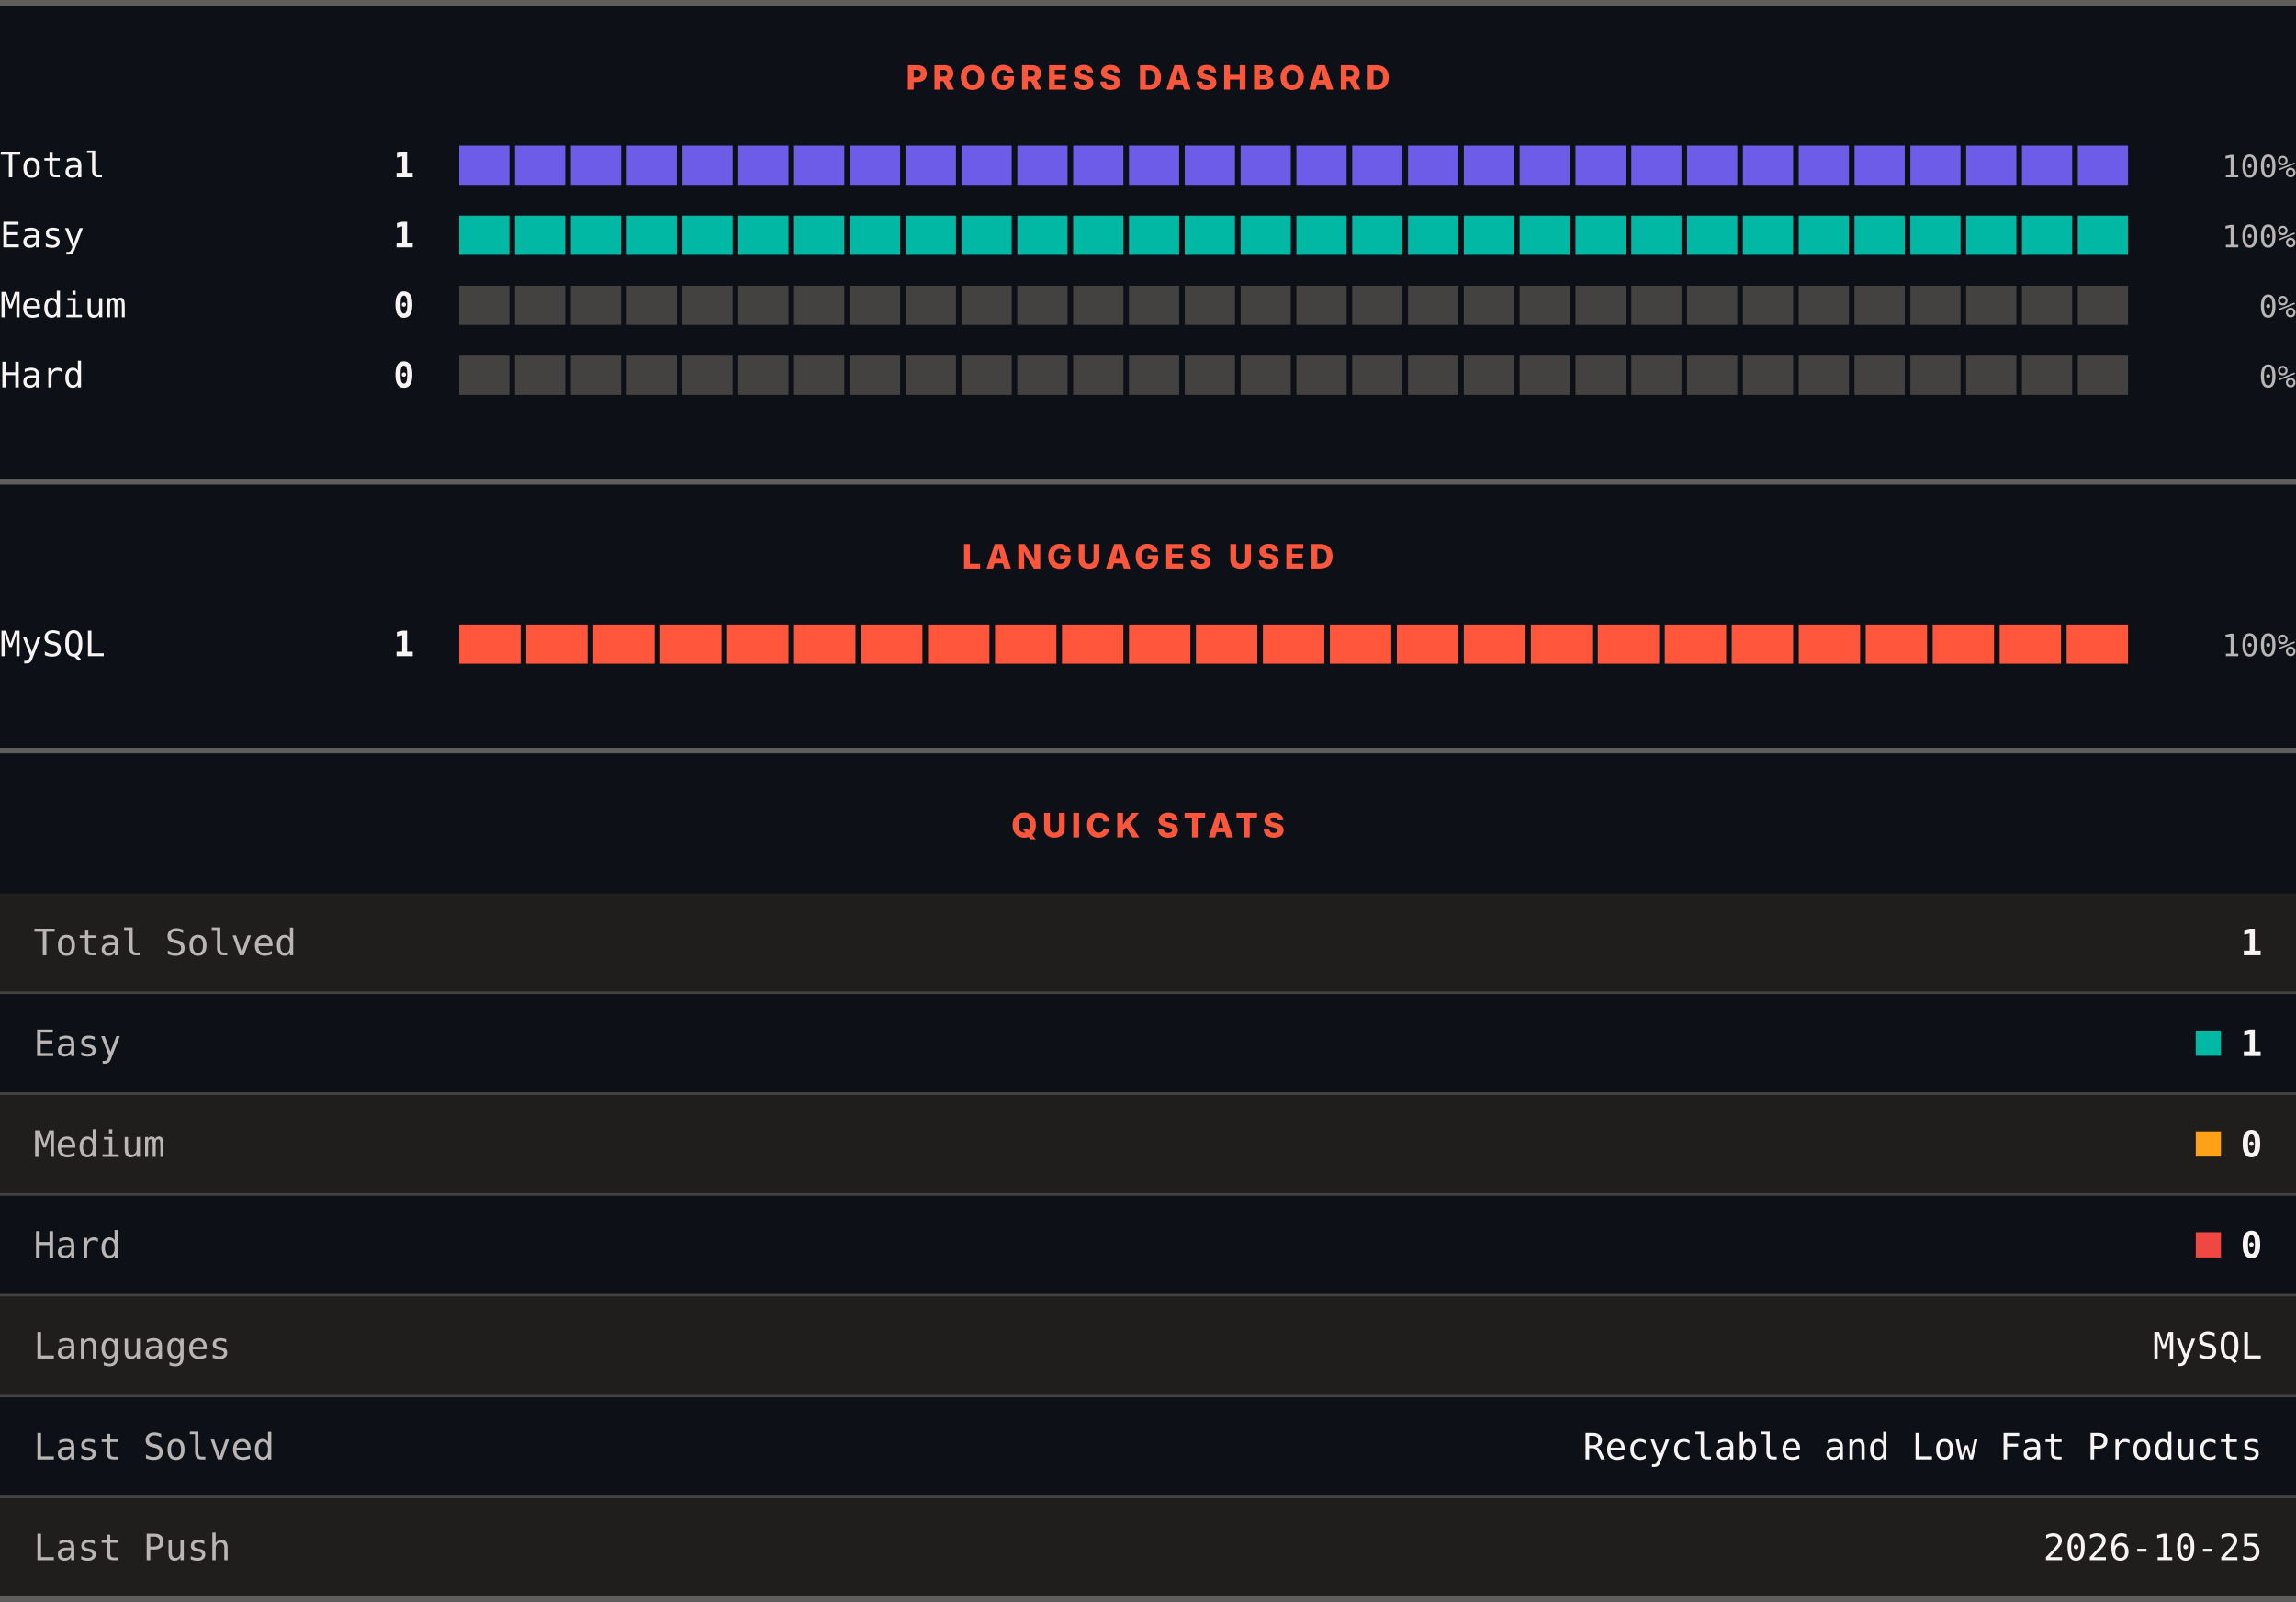
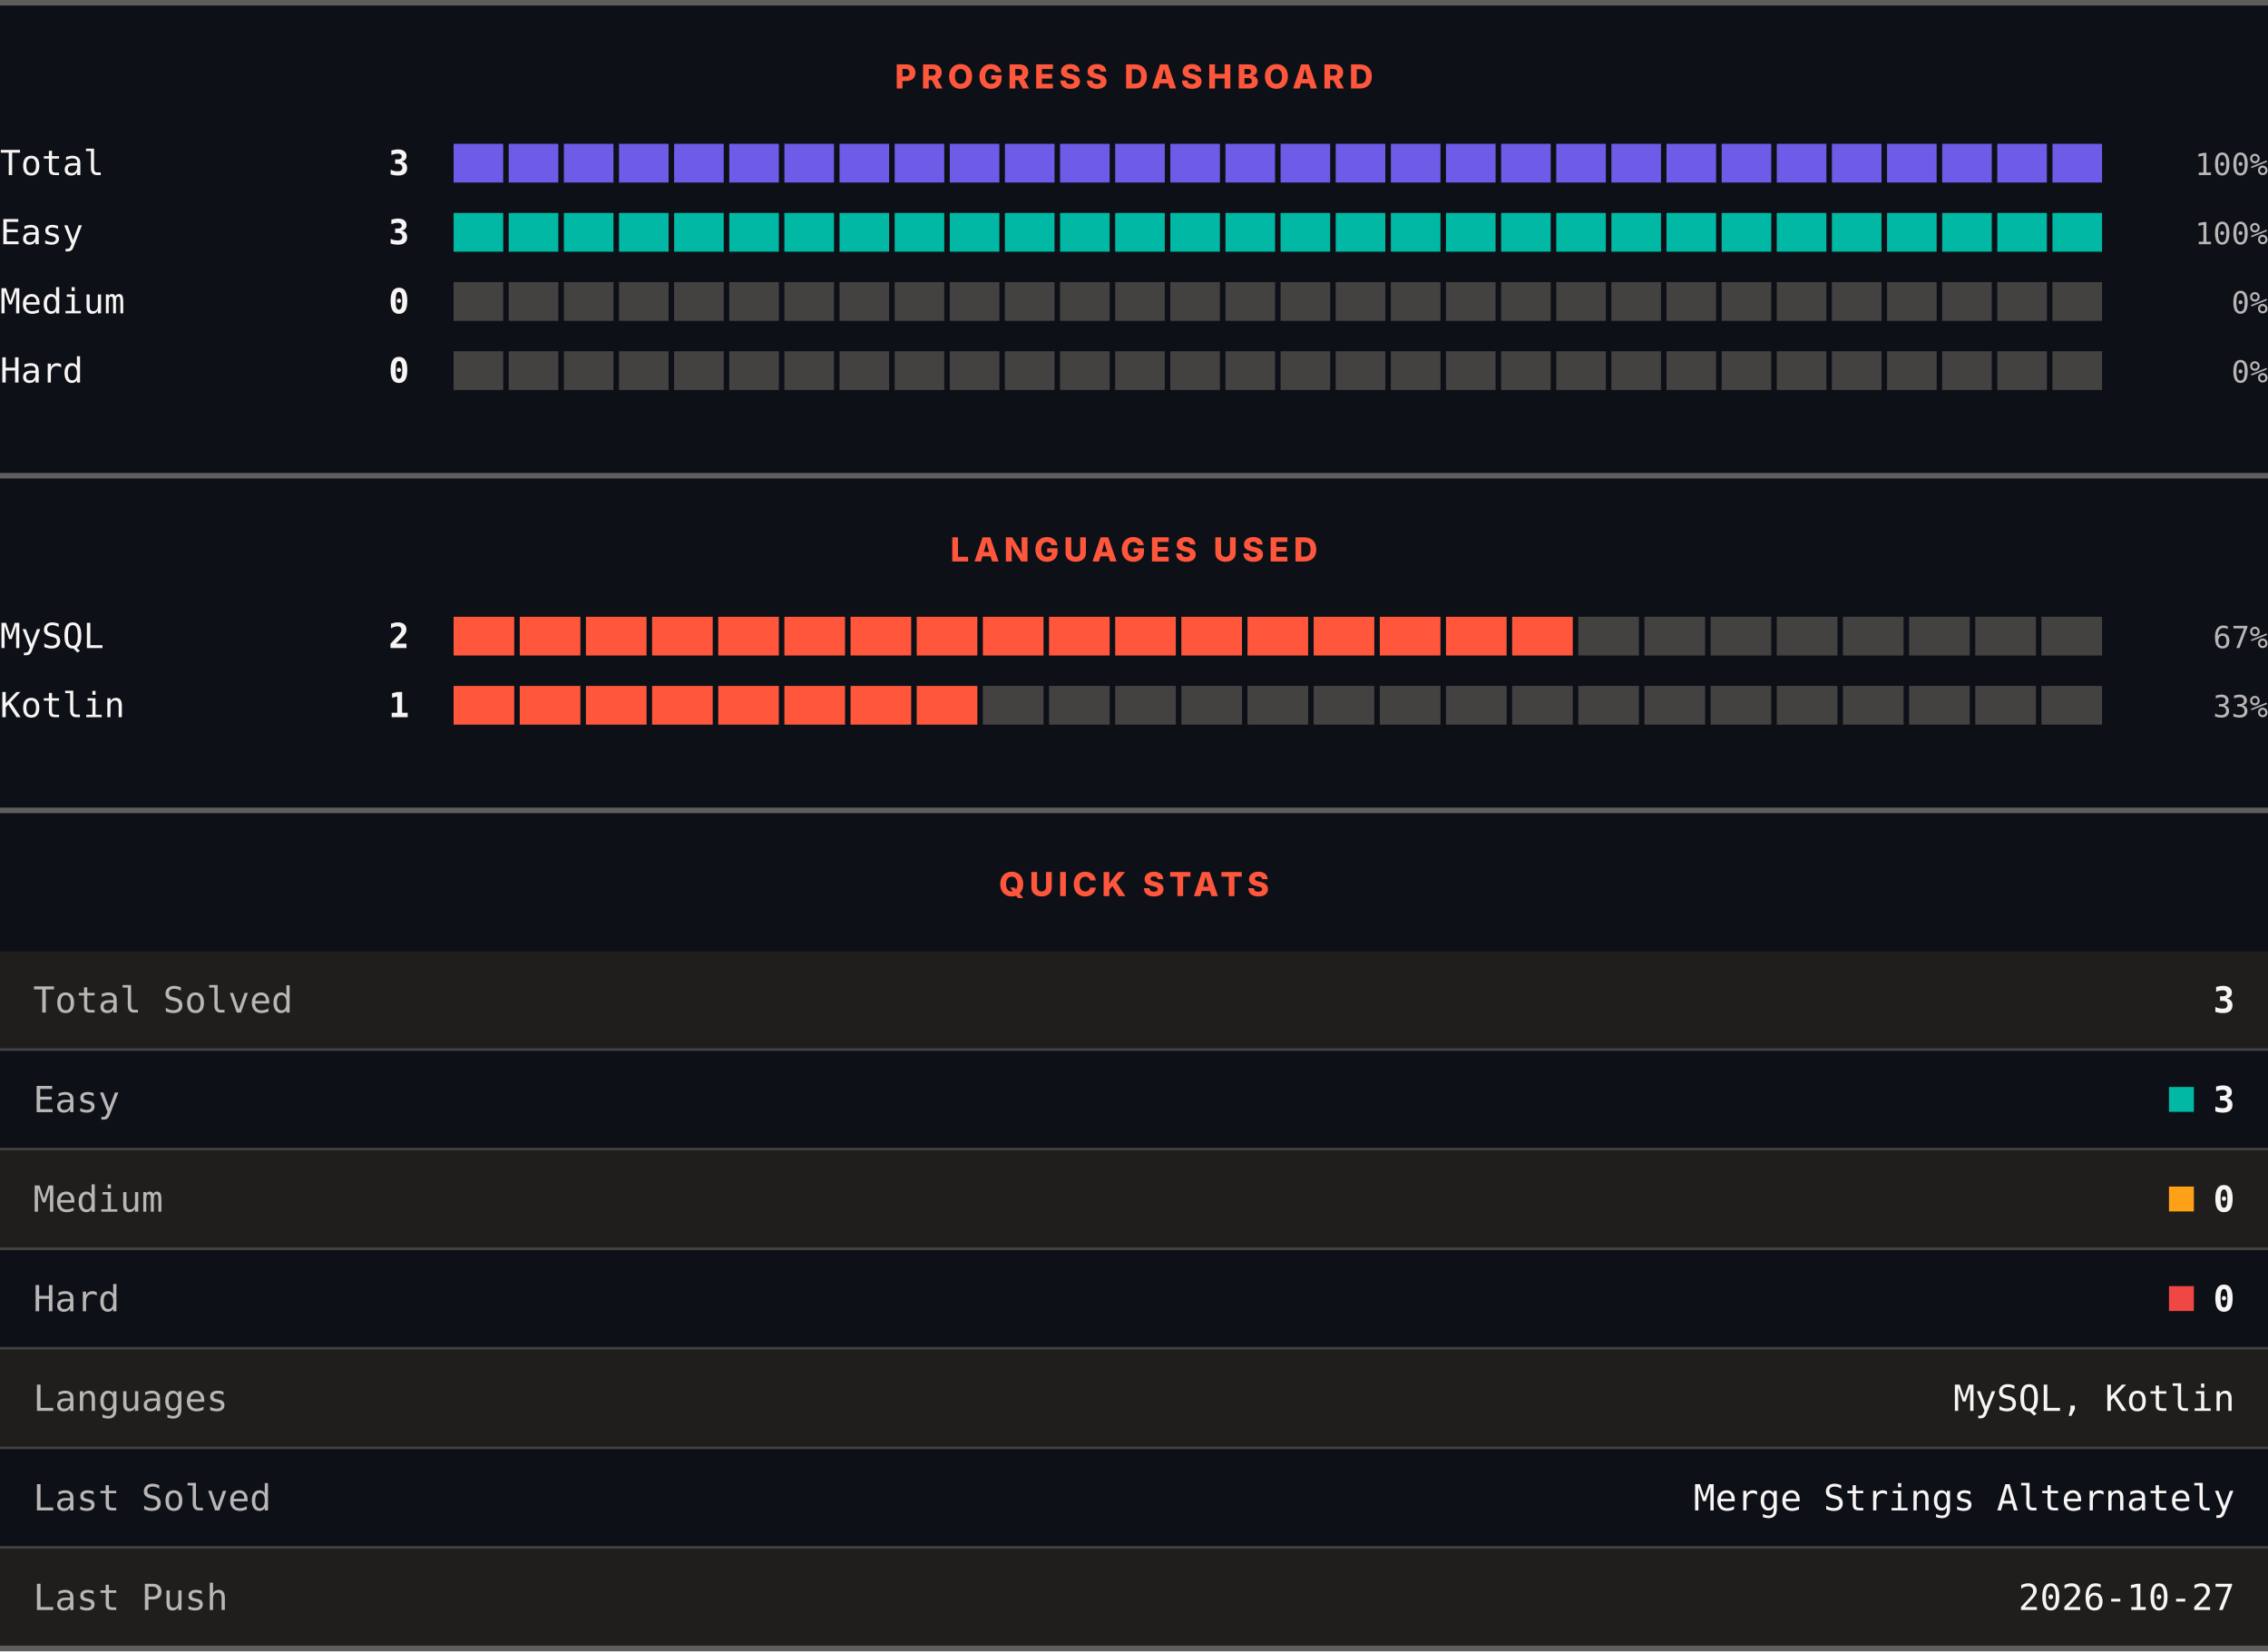
- <svg xmlns="http://www.w3.org/2000/svg" width="820" height="572" viewBox="0 0 820 572" role="img" aria-label="LeetCode progress, languages and quick stats">
-   <rect width="820" height="572" fill="#0d1117" />
+ <svg xmlns="http://www.w3.org/2000/svg" width="820" height="597" viewBox="0 0 820 597" role="img" aria-label="LeetCode progress, languages and quick stats">
+   <rect width="820" height="597" fill="#0d1117" />
  <rect x="0" y="0" width="820" height="2" fill="#605d5d" />
  <text x="410" y="32" text-anchor="middle" font-family="Archivo, system-ui, -apple-system, Segoe UI, sans-serif" font-size="12" font-weight="800" letter-spacing="1.68" fill="#ff563c">PROGRESS DASHBOARD</text>
  <text x="0" y="63.3" font-family="ui-monospace, SFMono-Regular, Menlo, Consolas, monospace" font-size="12.5" fill="#f8f4f4">Total</text>
-   <text x="148" y="63.3" text-anchor="end" font-family="ui-monospace, SFMono-Regular, Menlo, Consolas, monospace" font-size="12.5" font-weight="700" fill="#f8f4f4">1</text>
+   <text x="148" y="63.3" text-anchor="end" font-family="ui-monospace, SFMono-Regular, Menlo, Consolas, monospace" font-size="12.5" font-weight="700" fill="#f8f4f4">3</text>
  <rect x="164.00" y="52" width="17.93" height="14" fill="#6c5ce7" />
  <rect x="183.93" y="52" width="17.93" height="14" fill="#6c5ce7" />
  <rect x="203.87" y="52" width="17.93" height="14" fill="#6c5ce7" />
  <rect x="223.80" y="52" width="17.93" height="14" fill="#6c5ce7" />
  <rect x="243.73" y="52" width="17.93" height="14" fill="#6c5ce7" />
  <rect x="263.67" y="52" width="17.93" height="14" fill="#6c5ce7" />
  <rect x="283.60" y="52" width="17.93" height="14" fill="#6c5ce7" />
  <rect x="303.53" y="52" width="17.93" height="14" fill="#6c5ce7" />
  <rect x="323.47" y="52" width="17.93" height="14" fill="#6c5ce7" />
  <rect x="343.40" y="52" width="17.93" height="14" fill="#6c5ce7" />
  <rect x="363.33" y="52" width="17.93" height="14" fill="#6c5ce7" />
  <rect x="383.27" y="52" width="17.93" height="14" fill="#6c5ce7" />
  <rect x="403.20" y="52" width="17.93" height="14" fill="#6c5ce7" />
  <rect x="423.13" y="52" width="17.93" height="14" fill="#6c5ce7" />
  <rect x="443.07" y="52" width="17.93" height="14" fill="#6c5ce7" />
  <rect x="463.00" y="52" width="17.93" height="14" fill="#6c5ce7" />
  <rect x="482.93" y="52" width="17.93" height="14" fill="#6c5ce7" />
  <rect x="502.87" y="52" width="17.93" height="14" fill="#6c5ce7" />
  <rect x="522.80" y="52" width="17.93" height="14" fill="#6c5ce7" />
  <rect x="542.73" y="52" width="17.93" height="14" fill="#6c5ce7" />
  <rect x="562.67" y="52" width="17.93" height="14" fill="#6c5ce7" />
  <rect x="582.60" y="52" width="17.93" height="14" fill="#6c5ce7" />
  <rect x="602.53" y="52" width="17.93" height="14" fill="#6c5ce7" />
  <rect x="622.47" y="52" width="17.93" height="14" fill="#6c5ce7" />
  <rect x="642.40" y="52" width="17.93" height="14" fill="#6c5ce7" />
  <rect x="662.33" y="52" width="17.93" height="14" fill="#6c5ce7" />
  <rect x="682.27" y="52" width="17.93" height="14" fill="#6c5ce7" />
  <rect x="702.20" y="52" width="17.93" height="14" fill="#6c5ce7" />
  <rect x="722.13" y="52" width="17.93" height="14" fill="#6c5ce7" />
  <rect x="742.07" y="52" width="17.93" height="14" fill="#6c5ce7" />
  <text x="820" y="63.3" text-anchor="end" font-family="ui-monospace, SFMono-Regular, Menlo, Consolas, monospace" font-size="11" fill="#bab6b6">100%</text>
  <text x="0" y="88.3" font-family="ui-monospace, SFMono-Regular, Menlo, Consolas, monospace" font-size="12.5" fill="#f8f4f4">Easy</text>
-   <text x="148" y="88.3" text-anchor="end" font-family="ui-monospace, SFMono-Regular, Menlo, Consolas, monospace" font-size="12.5" font-weight="700" fill="#f8f4f4">1</text>
+   <text x="148" y="88.3" text-anchor="end" font-family="ui-monospace, SFMono-Regular, Menlo, Consolas, monospace" font-size="12.5" font-weight="700" fill="#f8f4f4">3</text>
  <rect x="164.00" y="77" width="17.93" height="14" fill="#00b8a3" />
  <rect x="183.93" y="77" width="17.93" height="14" fill="#00b8a3" />
  <rect x="203.87" y="77" width="17.93" height="14" fill="#00b8a3" />
  <rect x="223.80" y="77" width="17.93" height="14" fill="#00b8a3" />
  <rect x="243.73" y="77" width="17.93" height="14" fill="#00b8a3" />
  <rect x="263.67" y="77" width="17.93" height="14" fill="#00b8a3" />
  <rect x="283.60" y="77" width="17.93" height="14" fill="#00b8a3" />
  <rect x="303.53" y="77" width="17.93" height="14" fill="#00b8a3" />
  <rect x="323.47" y="77" width="17.93" height="14" fill="#00b8a3" />
  <rect x="343.40" y="77" width="17.93" height="14" fill="#00b8a3" />
  <rect x="363.33" y="77" width="17.93" height="14" fill="#00b8a3" />
  <rect x="383.27" y="77" width="17.93" height="14" fill="#00b8a3" />
  <rect x="403.20" y="77" width="17.93" height="14" fill="#00b8a3" />
  <rect x="423.13" y="77" width="17.93" height="14" fill="#00b8a3" />
  <rect x="443.07" y="77" width="17.93" height="14" fill="#00b8a3" />
  <rect x="463.00" y="77" width="17.93" height="14" fill="#00b8a3" />
  <rect x="482.93" y="77" width="17.93" height="14" fill="#00b8a3" />
  <rect x="502.87" y="77" width="17.93" height="14" fill="#00b8a3" />
  <rect x="522.80" y="77" width="17.93" height="14" fill="#00b8a3" />
  <rect x="542.73" y="77" width="17.93" height="14" fill="#00b8a3" />
  <rect x="562.67" y="77" width="17.93" height="14" fill="#00b8a3" />
  <rect x="582.60" y="77" width="17.93" height="14" fill="#00b8a3" />
  <rect x="602.53" y="77" width="17.93" height="14" fill="#00b8a3" />
  <rect x="622.47" y="77" width="17.93" height="14" fill="#00b8a3" />
  <rect x="642.40" y="77" width="17.93" height="14" fill="#00b8a3" />
  <rect x="662.33" y="77" width="17.93" height="14" fill="#00b8a3" />
  <rect x="682.27" y="77" width="17.93" height="14" fill="#00b8a3" />
  <rect x="702.20" y="77" width="17.93" height="14" fill="#00b8a3" />
  <rect x="722.13" y="77" width="17.93" height="14" fill="#00b8a3" />
  <rect x="742.07" y="77" width="17.93" height="14" fill="#00b8a3" />
  <text x="820" y="88.3" text-anchor="end" font-family="ui-monospace, SFMono-Regular, Menlo, Consolas, monospace" font-size="11" fill="#bab6b6">100%</text>
  <text x="0" y="113.3" font-family="ui-monospace, SFMono-Regular, Menlo, Consolas, monospace" font-size="12.5" fill="#f8f4f4">Medium</text>
  <text x="148" y="113.3" text-anchor="end" font-family="ui-monospace, SFMono-Regular, Menlo, Consolas, monospace" font-size="12.5" font-weight="700" fill="#f8f4f4">0</text>
  <rect x="164.00" y="102" width="17.93" height="14" fill="#444141" />
  <rect x="183.93" y="102" width="17.93" height="14" fill="#444141" />
  <rect x="203.87" y="102" width="17.93" height="14" fill="#444141" />
  <rect x="223.80" y="102" width="17.93" height="14" fill="#444141" />
  <rect x="243.73" y="102" width="17.93" height="14" fill="#444141" />
  <rect x="263.67" y="102" width="17.93" height="14" fill="#444141" />
  <rect x="283.60" y="102" width="17.93" height="14" fill="#444141" />
  <rect x="303.53" y="102" width="17.93" height="14" fill="#444141" />
  <rect x="323.47" y="102" width="17.93" height="14" fill="#444141" />
  <rect x="343.40" y="102" width="17.93" height="14" fill="#444141" />
  <rect x="363.33" y="102" width="17.93" height="14" fill="#444141" />
  <rect x="383.27" y="102" width="17.93" height="14" fill="#444141" />
  <rect x="403.20" y="102" width="17.93" height="14" fill="#444141" />
  <rect x="423.13" y="102" width="17.93" height="14" fill="#444141" />
  <rect x="443.07" y="102" width="17.93" height="14" fill="#444141" />
  <rect x="463.00" y="102" width="17.93" height="14" fill="#444141" />
  <rect x="482.93" y="102" width="17.93" height="14" fill="#444141" />
  <rect x="502.87" y="102" width="17.93" height="14" fill="#444141" />
  <rect x="522.80" y="102" width="17.93" height="14" fill="#444141" />
  <rect x="542.73" y="102" width="17.93" height="14" fill="#444141" />
  <rect x="562.67" y="102" width="17.93" height="14" fill="#444141" />
  <rect x="582.60" y="102" width="17.93" height="14" fill="#444141" />
  <rect x="602.53" y="102" width="17.93" height="14" fill="#444141" />
  <rect x="622.47" y="102" width="17.93" height="14" fill="#444141" />
  <rect x="642.40" y="102" width="17.93" height="14" fill="#444141" />
  <rect x="662.33" y="102" width="17.93" height="14" fill="#444141" />
  <rect x="682.27" y="102" width="17.93" height="14" fill="#444141" />
  <rect x="702.20" y="102" width="17.93" height="14" fill="#444141" />
  <rect x="722.13" y="102" width="17.93" height="14" fill="#444141" />
  <rect x="742.07" y="102" width="17.93" height="14" fill="#444141" />
  <text x="820" y="113.3" text-anchor="end" font-family="ui-monospace, SFMono-Regular, Menlo, Consolas, monospace" font-size="11" fill="#bab6b6">0%</text>
  <text x="0" y="138.3" font-family="ui-monospace, SFMono-Regular, Menlo, Consolas, monospace" font-size="12.5" fill="#f8f4f4">Hard</text>
  <text x="148" y="138.3" text-anchor="end" font-family="ui-monospace, SFMono-Regular, Menlo, Consolas, monospace" font-size="12.5" font-weight="700" fill="#f8f4f4">0</text>
  <rect x="164.00" y="127" width="17.93" height="14" fill="#444141" />
  <rect x="183.93" y="127" width="17.93" height="14" fill="#444141" />
  <rect x="203.87" y="127" width="17.93" height="14" fill="#444141" />
  <rect x="223.80" y="127" width="17.93" height="14" fill="#444141" />
  <rect x="243.73" y="127" width="17.93" height="14" fill="#444141" />
  <rect x="263.67" y="127" width="17.93" height="14" fill="#444141" />
  <rect x="283.60" y="127" width="17.93" height="14" fill="#444141" />
  <rect x="303.53" y="127" width="17.93" height="14" fill="#444141" />
  <rect x="323.47" y="127" width="17.93" height="14" fill="#444141" />
  <rect x="343.40" y="127" width="17.93" height="14" fill="#444141" />
  <rect x="363.33" y="127" width="17.93" height="14" fill="#444141" />
  <rect x="383.27" y="127" width="17.93" height="14" fill="#444141" />
  <rect x="403.20" y="127" width="17.93" height="14" fill="#444141" />
  <rect x="423.13" y="127" width="17.93" height="14" fill="#444141" />
  <rect x="443.07" y="127" width="17.93" height="14" fill="#444141" />
  <rect x="463.00" y="127" width="17.93" height="14" fill="#444141" />
  <rect x="482.93" y="127" width="17.93" height="14" fill="#444141" />
  <rect x="502.87" y="127" width="17.93" height="14" fill="#444141" />
  <rect x="522.80" y="127" width="17.93" height="14" fill="#444141" />
  <rect x="542.73" y="127" width="17.93" height="14" fill="#444141" />
  <rect x="562.67" y="127" width="17.93" height="14" fill="#444141" />
  <rect x="582.60" y="127" width="17.93" height="14" fill="#444141" />
  <rect x="602.53" y="127" width="17.93" height="14" fill="#444141" />
  <rect x="622.47" y="127" width="17.93" height="14" fill="#444141" />
  <rect x="642.40" y="127" width="17.93" height="14" fill="#444141" />
  <rect x="662.33" y="127" width="17.93" height="14" fill="#444141" />
  <rect x="682.27" y="127" width="17.93" height="14" fill="#444141" />
  <rect x="702.20" y="127" width="17.93" height="14" fill="#444141" />
  <rect x="722.13" y="127" width="17.93" height="14" fill="#444141" />
  <rect x="742.07" y="127" width="17.93" height="14" fill="#444141" />
  <text x="820" y="138.3" text-anchor="end" font-family="ui-monospace, SFMono-Regular, Menlo, Consolas, monospace" font-size="11" fill="#bab6b6">0%</text>
  <rect x="0" y="171" width="820" height="2" fill="#605d5d" />
  <text x="410" y="203" text-anchor="middle" font-family="Archivo, system-ui, -apple-system, Segoe UI, sans-serif" font-size="12" font-weight="800" letter-spacing="1.68" fill="#ff563c">LANGUAGES USED</text>
  <text x="0" y="234.3" font-family="ui-monospace, SFMono-Regular, Menlo, Consolas, monospace" font-size="12.5" fill="#f8f4f4">MySQL</text>
-   <text x="148" y="234.3" text-anchor="end" font-family="ui-monospace, SFMono-Regular, Menlo, Consolas, monospace" font-size="12.5" font-weight="700" fill="#f8f4f4">1</text>
+   <text x="148" y="234.3" text-anchor="end" font-family="ui-monospace, SFMono-Regular, Menlo, Consolas, monospace" font-size="12.5" font-weight="700" fill="#f8f4f4">2</text>
  <rect x="164.00" y="223" width="21.92" height="14" fill="#ff563c" />
  <rect x="187.92" y="223" width="21.92" height="14" fill="#ff563c" />
  <rect x="211.84" y="223" width="21.92" height="14" fill="#ff563c" />
  <rect x="235.76" y="223" width="21.92" height="14" fill="#ff563c" />
  <rect x="259.68" y="223" width="21.92" height="14" fill="#ff563c" />
  <rect x="283.60" y="223" width="21.92" height="14" fill="#ff563c" />
  <rect x="307.52" y="223" width="21.92" height="14" fill="#ff563c" />
  <rect x="331.44" y="223" width="21.92" height="14" fill="#ff563c" />
  <rect x="355.36" y="223" width="21.92" height="14" fill="#ff563c" />
  <rect x="379.28" y="223" width="21.92" height="14" fill="#ff563c" />
  <rect x="403.20" y="223" width="21.92" height="14" fill="#ff563c" />
  <rect x="427.12" y="223" width="21.92" height="14" fill="#ff563c" />
  <rect x="451.04" y="223" width="21.92" height="14" fill="#ff563c" />
  <rect x="474.96" y="223" width="21.92" height="14" fill="#ff563c" />
  <rect x="498.88" y="223" width="21.92" height="14" fill="#ff563c" />
  <rect x="522.80" y="223" width="21.92" height="14" fill="#ff563c" />
  <rect x="546.72" y="223" width="21.92" height="14" fill="#ff563c" />
-   <rect x="570.64" y="223" width="21.92" height="14" fill="#ff563c" />
-   <rect x="594.56" y="223" width="21.92" height="14" fill="#ff563c" />
-   <rect x="618.48" y="223" width="21.92" height="14" fill="#ff563c" />
-   <rect x="642.40" y="223" width="21.92" height="14" fill="#ff563c" />
-   <rect x="666.32" y="223" width="21.92" height="14" fill="#ff563c" />
-   <rect x="690.24" y="223" width="21.92" height="14" fill="#ff563c" />
-   <rect x="714.16" y="223" width="21.92" height="14" fill="#ff563c" />
-   <rect x="738.08" y="223" width="21.92" height="14" fill="#ff563c" />
-   <text x="820" y="234.3" text-anchor="end" font-family="ui-monospace, SFMono-Regular, Menlo, Consolas, monospace" font-size="11" fill="#bab6b6">100%</text>
-   <rect x="0" y="267" width="820" height="2" fill="#605d5d" />
-   <text x="410" y="299" text-anchor="middle" font-family="Archivo, system-ui, -apple-system, Segoe UI, sans-serif" font-size="12" font-weight="800" letter-spacing="1.68" fill="#ff563c">QUICK STATS</text>
-   <rect x="0" y="319" width="820" height="35" fill="#201e1d" />
-   <text x="12" y="341.1" font-family="ui-monospace, SFMono-Regular, Menlo, Consolas, monospace" font-size="13" fill="#bab6b6">Total Solved</text>
-   <text x="808" y="341.1" text-anchor="end" font-family="ui-monospace, SFMono-Regular, Menlo, Consolas, monospace" font-size="13" font-weight="700" fill="#f8f4f4">1</text>
-   <rect x="0" y="354" width="820" height="1" fill="#444141" />
-   <rect x="0" y="355" width="820" height="35" fill="#0d1117" />
-   <text x="12" y="377.1" font-family="ui-monospace, SFMono-Regular, Menlo, Consolas, monospace" font-size="13" fill="#bab6b6">Easy</text>
-   <rect x="784.2" y="368" width="9" height="9" fill="#00b8a3" />
-   <text x="808" y="377.1" text-anchor="end" font-family="ui-monospace, SFMono-Regular, Menlo, Consolas, monospace" font-size="13" font-weight="700" fill="#f8f4f4">1</text>
-   <rect x="0" y="390" width="820" height="1" fill="#444141" />
-   <rect x="0" y="391" width="820" height="35" fill="#201e1d" />
-   <text x="12" y="413.1" font-family="ui-monospace, SFMono-Regular, Menlo, Consolas, monospace" font-size="13" fill="#bab6b6">Medium</text>
-   <rect x="784.2" y="404" width="9" height="9" fill="#ffa116" />
-   <text x="808" y="413.1" text-anchor="end" font-family="ui-monospace, SFMono-Regular, Menlo, Consolas, monospace" font-size="13" font-weight="700" fill="#f8f4f4">0</text>
-   <rect x="0" y="426" width="820" height="1" fill="#444141" />
-   <rect x="0" y="427" width="820" height="35" fill="#0d1117" />
-   <text x="12" y="449.1" font-family="ui-monospace, SFMono-Regular, Menlo, Consolas, monospace" font-size="13" fill="#bab6b6">Hard</text>
-   <rect x="784.2" y="440" width="9" height="9" fill="#ef4743" />
-   <text x="808" y="449.1" text-anchor="end" font-family="ui-monospace, SFMono-Regular, Menlo, Consolas, monospace" font-size="13" font-weight="700" fill="#f8f4f4">0</text>
-   <rect x="0" y="462" width="820" height="1" fill="#444141" />
-   <rect x="0" y="463" width="820" height="35" fill="#201e1d" />
-   <text x="12" y="485.1" font-family="ui-monospace, SFMono-Regular, Menlo, Consolas, monospace" font-size="13" fill="#bab6b6">Languages</text>
-   <text x="808" y="485.1" text-anchor="end" font-family="ui-monospace, SFMono-Regular, Menlo, Consolas, monospace" font-size="13" fill="#f8f4f4">MySQL</text>
-   <rect x="0" y="498" width="820" height="1" fill="#444141" />
-   <rect x="0" y="499" width="820" height="35" fill="#0d1117" />
-   <text x="12" y="521.1" font-family="ui-monospace, SFMono-Regular, Menlo, Consolas, monospace" font-size="13" fill="#bab6b6">Last Solved</text>
-   <text x="808" y="521.1" text-anchor="end" font-family="ui-monospace, SFMono-Regular, Menlo, Consolas, monospace" font-size="13" fill="#f8f4f4">Recyclable and Low Fat Products</text>
-   <rect x="0" y="534" width="820" height="1" fill="#444141" />
-   <rect x="0" y="535" width="820" height="35" fill="#201e1d" />
-   <text x="12" y="557.1" font-family="ui-monospace, SFMono-Regular, Menlo, Consolas, monospace" font-size="13" fill="#bab6b6">Last Push</text>
-   <text x="808" y="557.1" text-anchor="end" font-family="ui-monospace, SFMono-Regular, Menlo, Consolas, monospace" font-size="13" fill="#f8f4f4">2026-10-25</text>
-   <rect x="0" y="570" width="820" height="2" fill="#605d5d" />
+   <rect x="570.64" y="223" width="21.92" height="14" fill="#444141" />
+   <rect x="594.56" y="223" width="21.92" height="14" fill="#444141" />
+   <rect x="618.48" y="223" width="21.92" height="14" fill="#444141" />
+   <rect x="642.40" y="223" width="21.92" height="14" fill="#444141" />
+   <rect x="666.32" y="223" width="21.92" height="14" fill="#444141" />
+   <rect x="690.24" y="223" width="21.92" height="14" fill="#444141" />
+   <rect x="714.16" y="223" width="21.92" height="14" fill="#444141" />
+   <rect x="738.08" y="223" width="21.92" height="14" fill="#444141" />
+   <text x="820" y="234.3" text-anchor="end" font-family="ui-monospace, SFMono-Regular, Menlo, Consolas, monospace" font-size="11" fill="#bab6b6">67%</text>
+   <text x="0" y="259.3" font-family="ui-monospace, SFMono-Regular, Menlo, Consolas, monospace" font-size="12.5" fill="#f8f4f4">Kotlin</text>
+   <text x="148" y="259.3" text-anchor="end" font-family="ui-monospace, SFMono-Regular, Menlo, Consolas, monospace" font-size="12.5" font-weight="700" fill="#f8f4f4">1</text>
+   <rect x="164.00" y="248" width="21.92" height="14" fill="#ff563c" />
+   <rect x="187.92" y="248" width="21.92" height="14" fill="#ff563c" />
+   <rect x="211.84" y="248" width="21.92" height="14" fill="#ff563c" />
+   <rect x="235.76" y="248" width="21.92" height="14" fill="#ff563c" />
+   <rect x="259.68" y="248" width="21.92" height="14" fill="#ff563c" />
+   <rect x="283.60" y="248" width="21.92" height="14" fill="#ff563c" />
+   <rect x="307.52" y="248" width="21.92" height="14" fill="#ff563c" />
+   <rect x="331.44" y="248" width="21.92" height="14" fill="#ff563c" />
+   <rect x="355.36" y="248" width="21.92" height="14" fill="#444141" />
+   <rect x="379.28" y="248" width="21.92" height="14" fill="#444141" />
+   <rect x="403.20" y="248" width="21.92" height="14" fill="#444141" />
+   <rect x="427.12" y="248" width="21.92" height="14" fill="#444141" />
+   <rect x="451.04" y="248" width="21.92" height="14" fill="#444141" />
+   <rect x="474.96" y="248" width="21.92" height="14" fill="#444141" />
+   <rect x="498.88" y="248" width="21.92" height="14" fill="#444141" />
+   <rect x="522.80" y="248" width="21.92" height="14" fill="#444141" />
+   <rect x="546.72" y="248" width="21.92" height="14" fill="#444141" />
+   <rect x="570.64" y="248" width="21.92" height="14" fill="#444141" />
+   <rect x="594.56" y="248" width="21.92" height="14" fill="#444141" />
+   <rect x="618.48" y="248" width="21.92" height="14" fill="#444141" />
+   <rect x="642.40" y="248" width="21.92" height="14" fill="#444141" />
+   <rect x="666.32" y="248" width="21.92" height="14" fill="#444141" />
+   <rect x="690.24" y="248" width="21.92" height="14" fill="#444141" />
+   <rect x="714.16" y="248" width="21.92" height="14" fill="#444141" />
+   <rect x="738.08" y="248" width="21.92" height="14" fill="#444141" />
+   <text x="820" y="259.3" text-anchor="end" font-family="ui-monospace, SFMono-Regular, Menlo, Consolas, monospace" font-size="11" fill="#bab6b6">33%</text>
+   <rect x="0" y="292" width="820" height="2" fill="#605d5d" />
+   <text x="410" y="324" text-anchor="middle" font-family="Archivo, system-ui, -apple-system, Segoe UI, sans-serif" font-size="12" font-weight="800" letter-spacing="1.68" fill="#ff563c">QUICK STATS</text>
+   <rect x="0" y="344" width="820" height="35" fill="#201e1d" />
+   <text x="12" y="366.1" font-family="ui-monospace, SFMono-Regular, Menlo, Consolas, monospace" font-size="13" fill="#bab6b6">Total Solved</text>
+   <text x="808" y="366.1" text-anchor="end" font-family="ui-monospace, SFMono-Regular, Menlo, Consolas, monospace" font-size="13" font-weight="700" fill="#f8f4f4">3</text>
+   <rect x="0" y="379" width="820" height="1" fill="#444141" />
+   <rect x="0" y="380" width="820" height="35" fill="#0d1117" />
+   <text x="12" y="402.1" font-family="ui-monospace, SFMono-Regular, Menlo, Consolas, monospace" font-size="13" fill="#bab6b6">Easy</text>
+   <rect x="784.2" y="393" width="9" height="9" fill="#00b8a3" />
+   <text x="808" y="402.1" text-anchor="end" font-family="ui-monospace, SFMono-Regular, Menlo, Consolas, monospace" font-size="13" font-weight="700" fill="#f8f4f4">3</text>
+   <rect x="0" y="415" width="820" height="1" fill="#444141" />
+   <rect x="0" y="416" width="820" height="35" fill="#201e1d" />
+   <text x="12" y="438.1" font-family="ui-monospace, SFMono-Regular, Menlo, Consolas, monospace" font-size="13" fill="#bab6b6">Medium</text>
+   <rect x="784.2" y="429" width="9" height="9" fill="#ffa116" />
+   <text x="808" y="438.1" text-anchor="end" font-family="ui-monospace, SFMono-Regular, Menlo, Consolas, monospace" font-size="13" font-weight="700" fill="#f8f4f4">0</text>
+   <rect x="0" y="451" width="820" height="1" fill="#444141" />
+   <rect x="0" y="452" width="820" height="35" fill="#0d1117" />
+   <text x="12" y="474.1" font-family="ui-monospace, SFMono-Regular, Menlo, Consolas, monospace" font-size="13" fill="#bab6b6">Hard</text>
+   <rect x="784.2" y="465" width="9" height="9" fill="#ef4743" />
+   <text x="808" y="474.1" text-anchor="end" font-family="ui-monospace, SFMono-Regular, Menlo, Consolas, monospace" font-size="13" font-weight="700" fill="#f8f4f4">0</text>
+   <rect x="0" y="487" width="820" height="1" fill="#444141" />
+   <rect x="0" y="488" width="820" height="35" fill="#201e1d" />
+   <text x="12" y="510.1" font-family="ui-monospace, SFMono-Regular, Menlo, Consolas, monospace" font-size="13" fill="#bab6b6">Languages</text>
+   <text x="808" y="510.1" text-anchor="end" font-family="ui-monospace, SFMono-Regular, Menlo, Consolas, monospace" font-size="13" fill="#f8f4f4">MySQL, Kotlin</text>
+   <rect x="0" y="523" width="820" height="1" fill="#444141" />
+   <rect x="0" y="524" width="820" height="35" fill="#0d1117" />
+   <text x="12" y="546.1" font-family="ui-monospace, SFMono-Regular, Menlo, Consolas, monospace" font-size="13" fill="#bab6b6">Last Solved</text>
+   <text x="808" y="546.1" text-anchor="end" font-family="ui-monospace, SFMono-Regular, Menlo, Consolas, monospace" font-size="13" fill="#f8f4f4">Merge Strings Alternately</text>
+   <rect x="0" y="559" width="820" height="1" fill="#444141" />
+   <rect x="0" y="560" width="820" height="35" fill="#201e1d" />
+   <text x="12" y="582.1" font-family="ui-monospace, SFMono-Regular, Menlo, Consolas, monospace" font-size="13" fill="#bab6b6">Last Push</text>
+   <text x="808" y="582.1" text-anchor="end" font-family="ui-monospace, SFMono-Regular, Menlo, Consolas, monospace" font-size="13" fill="#f8f4f4">2026-10-27</text>
+   <rect x="0" y="595" width="820" height="2" fill="#605d5d" />
</svg>
